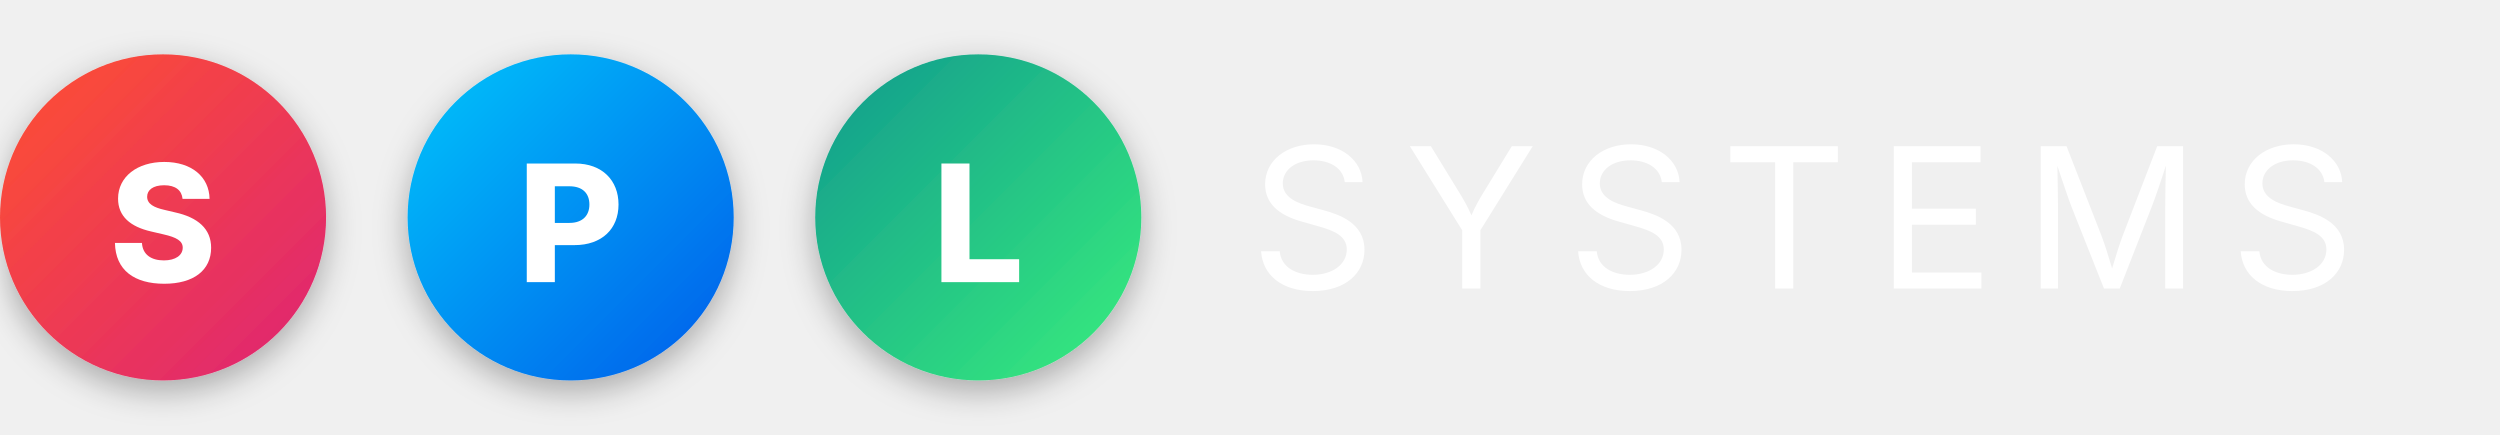
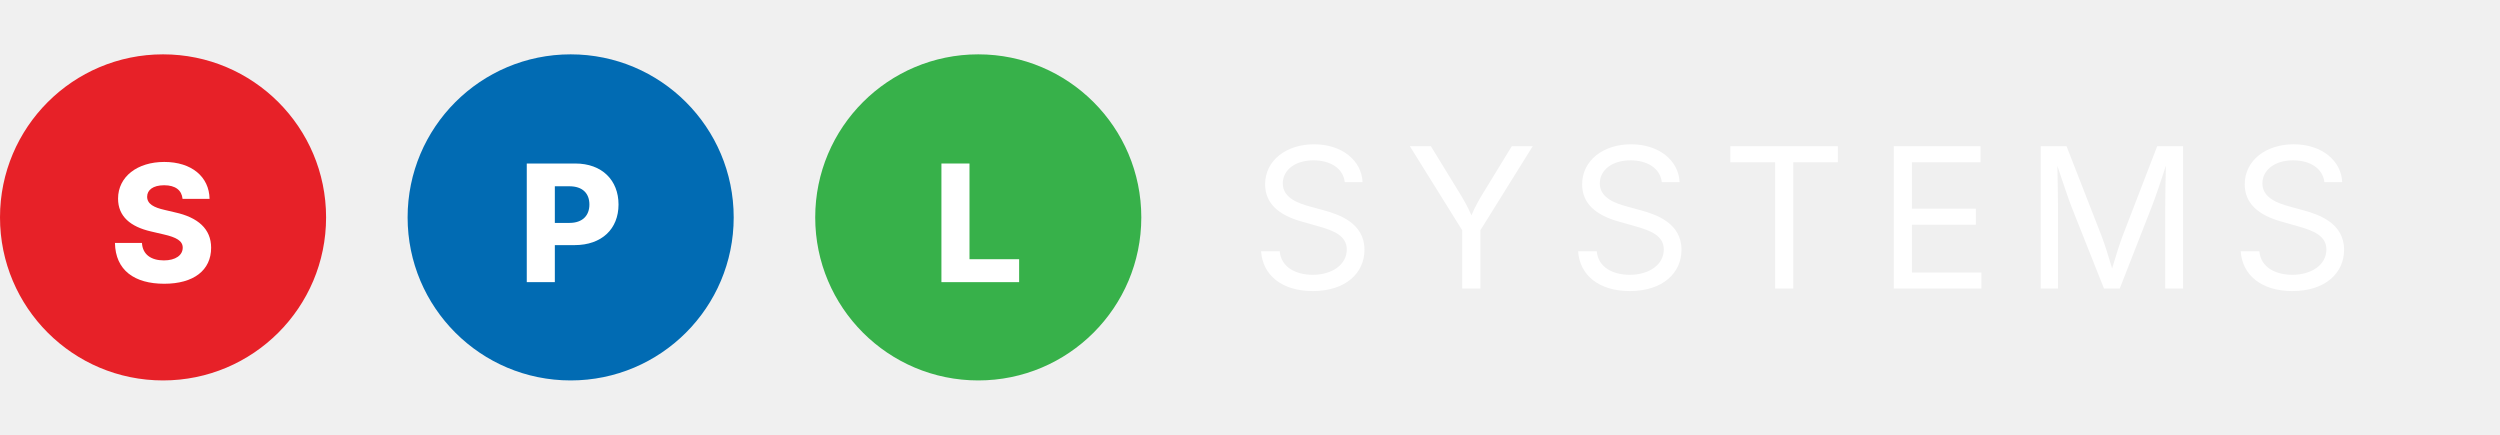
<svg xmlns="http://www.w3.org/2000/svg" viewBox="0 -80 920 160" preserveAspectRatio="xMinYMid meet">
  <defs>
-     <linearGradient id="modernRed" x1="0%" y1="0%" x2="100%" y2="100%">
-       <stop offset="0%" style="stop-color:#FF512F; stop-opacity:1" />
-       <stop offset="100%" style="stop-color:#DD2476; stop-opacity:1" />
-     </linearGradient>
-     <linearGradient id="modernBlue" x1="0%" y1="0%" x2="100%" y2="100%">
-       <stop offset="0%" style="stop-color:#00C6FB; stop-opacity:1" />
-       <stop offset="100%" style="stop-color:#005BEA; stop-opacity:1" />
-     </linearGradient>
-     <linearGradient id="modernGreen" x1="0%" y1="0%" x2="100%" y2="100%">
-       <stop offset="0%" style="stop-color:#11998e; stop-opacity:1" />
-       <stop offset="100%" style="stop-color:#38ef7d; stop-opacity:1" />
-     </linearGradient>
-     <filter id="softShadow" x="-50%" y="-50%" width="200%" height="200%">
-       <feDropShadow dx="0" dy="4" stdDeviation="6" flood-color="#000" flood-opacity="0.3" />
-     </filter>
    <style>
      .icon-text {
        font-family: 'Montserrat', 'Inter', sans-serif;
        font-weight: 800;
        font-size: 60px;
        fill: #ffffff;
        text-anchor: middle;
        dominant-baseline: central;
      }
      .brand-text {
        font-family: 'Montserrat', 'Inter', sans-serif;
        font-weight: 400;
        font-size: 72px;
-         fill: #ffffff;
+         fill: white ;
        letter-spacing: 0.15em;
        dominant-baseline: central;
      }
    </style>
  </defs>
-   <g filter="url(#softShadow)">
-     <circle cx="60" cy="0" r="60" fill="url(#modernRed)" />
+   <g>
+     <circle cx="60" cy="0" r="60" fill="#e72128" />
    <text x="60" y="2" class="icon-text">S</text>
  </g>
-   <g filter="url(#softShadow)">
-     <circle cx="210" cy="0" r="60" fill="url(#modernBlue)" />
+   <g>
+     <circle cx="210" cy="0" r="60" fill="#016bb3" />
    <text x="210" y="2" class="icon-text">P</text>
  </g>
-   <g filter="url(#softShadow)">
-     <circle cx="360" cy="0" r="60" fill="url(#modernGreen)" />
+   <g>
+     <circle cx="360" cy="0" r="60" fill="#37b14a" />
    <text x="360" y="2" class="icon-text">L</text>
  </g>
  <text x="460" y="0" class="brand-text">SYSTEMS</text>
</svg>
